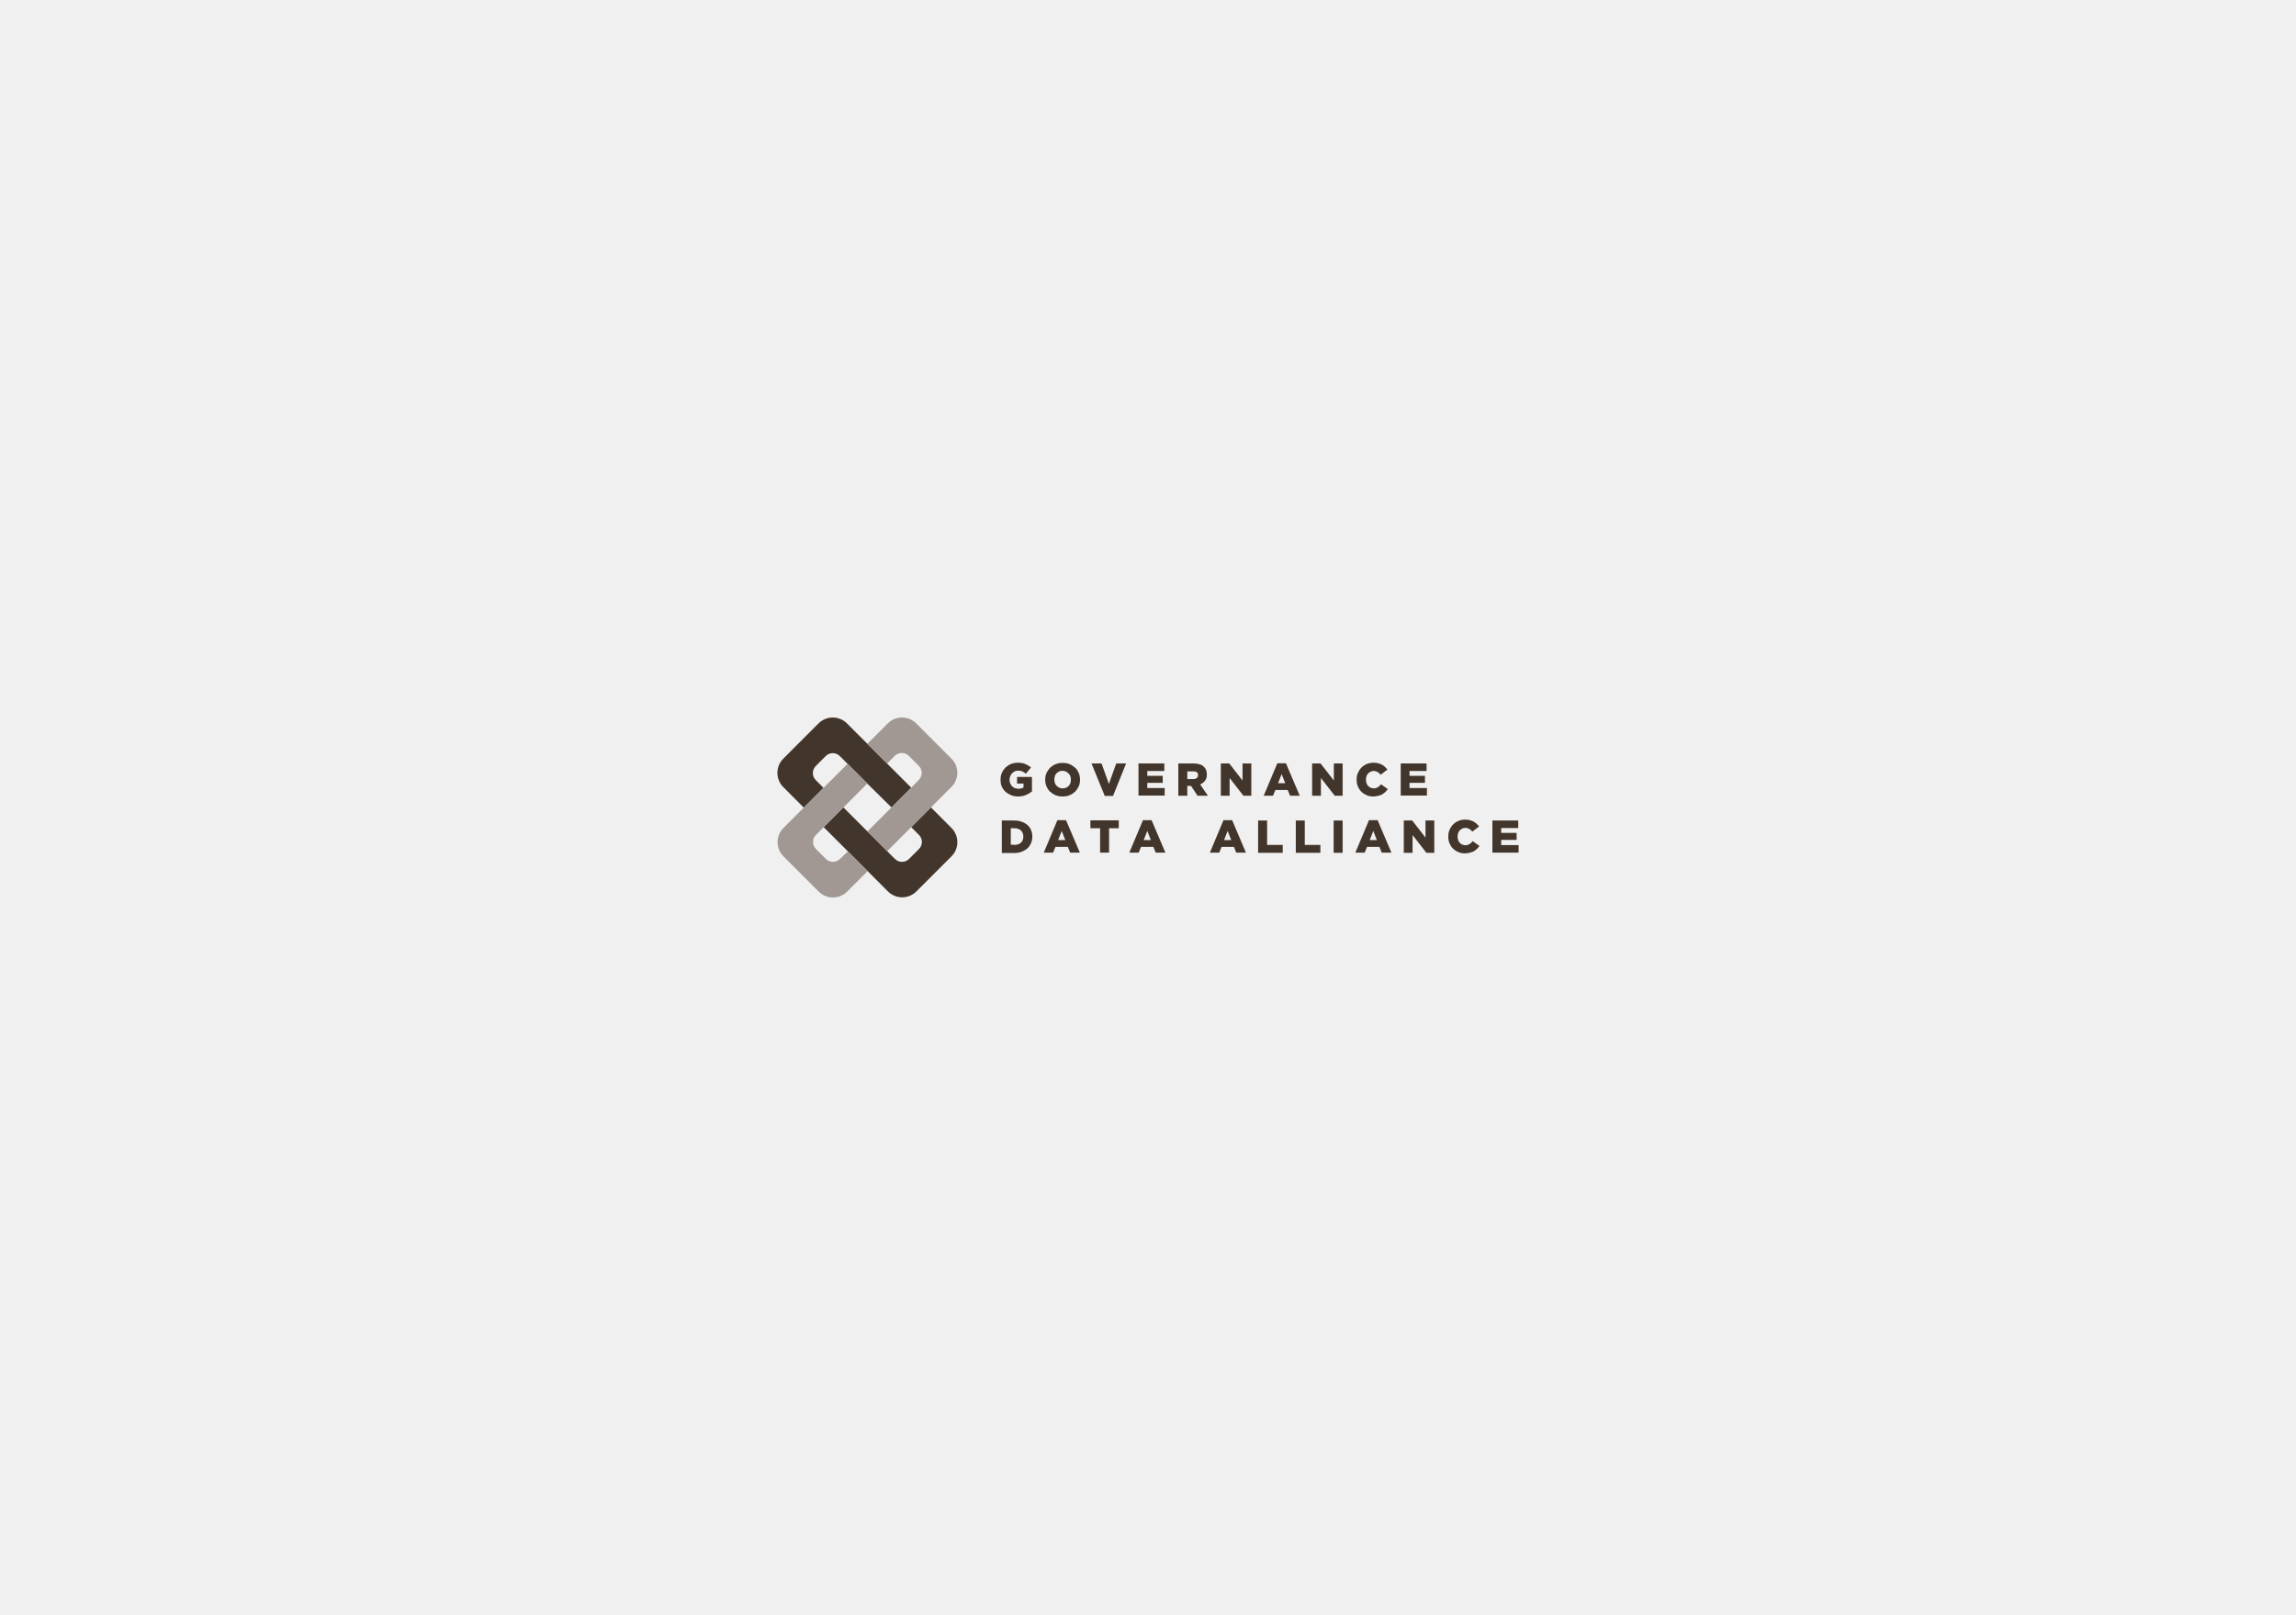
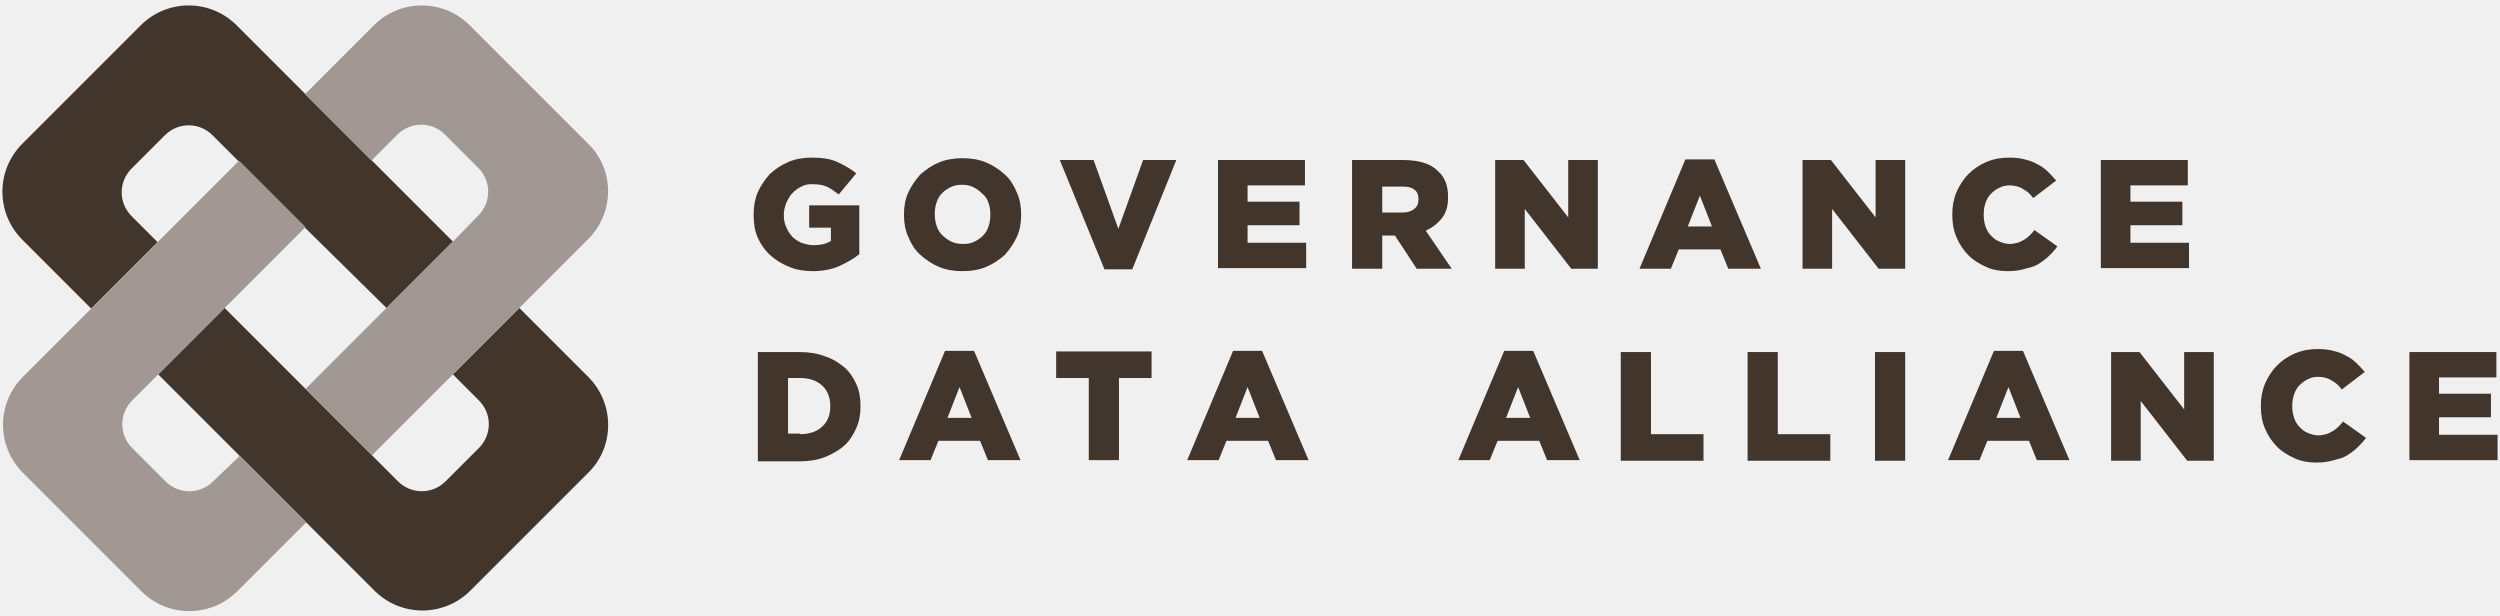
- <svg xmlns="http://www.w3.org/2000/svg" version="1.1" x="0px" y="0px" viewBox="0 0 1280 900" style="enable-background:new 0 0 1280 900;" xml:space="preserve">
-   <style type="text/css">
- 	.st0{fill:#FBFBFB;stroke:#CCCCCC;stroke-width:0.5;stroke-miterlimit:10;}
- 	.st1{fill:#42352B;}
- 	.st2{fill:#FBFBFB;stroke:#EDE8E4;stroke-miterlimit:10;}
- 	.st3{fill:none;}
- 	.st4{fill:#A19893;}
- 	.st5{fill:#D1CDCA;}
- 	.st6{fill:#00C1C6;}
- 	.st7{fill:none;stroke:#CCCCCC;stroke-width:0.5;stroke-miterlimit:10;}
- 	.st8{fill:#999999;}
- 	.st9{fill:#CCCCCC;}
- 	.st10{fill:none;stroke:#FF3194;stroke-miterlimit:10;}
- 	.st11{fill:#FF3194;}
- 	.st12{opacity:0.5;}
- 	.st13{fill:none;stroke:#FF3194;stroke-width:0.5;stroke-miterlimit:10;}
- 	.st14{fill:none;stroke:#FF3194;stroke-width:0.5;stroke-miterlimit:10;stroke-dasharray:2.998,2.998;}
- 	.st15{fill:none;stroke:#FF3194;stroke-width:0.5;stroke-miterlimit:10;stroke-dasharray:2.903,2.903;}
- 	.st16{fill:#BEB7AA;}
- 	.st17{clip-path:url(#SVGID_2_);}
- 	.st18{fill:#FFFFFF;}
- 	.st19{fill:#FBFBFB;}
- 	.st20{fill:#CECECE;}
- 	.st21{fill:#00001D;}
- 	.st22{fill:#BBBBBB;}
- 	.st23{fill:#6F6259;}
- 	.st24{fill:#7BDFE2;}
- 	.st25{fill:#BDEFF0;}
- 	.st26{fill:#3ACFD3;}
- 	.st27{fill:#F3FCFC;}
- 	.st28{fill:#97102C;}
- 	.st29{fill:#A22A43;}
- 	.st30{fill:#CC8B98;}
- 	.st31{fill:#F4E7E9;}
- 	.st32{fill:#E9B33B;}
- 	.st33{fill:#EAB848;}
- 	.st34{fill:#F4D99C;}
- 	.st35{fill:#FDF8ED;}
- 	.st36{fill:#49C29A;}
- 	.st37{fill:#59C7A3;}
- 	.st38{fill:#A4E0CC;}
- 	.st39{fill:#EEF9F6;}
- 	.st40{fill:#5883B4;}
- 	.st41{fill:#678EBB;}
- 	.st42{fill:#ABC1D9;}
- 	.st43{fill:#EFF3F8;}
- </style>
-   <g id="Capa_1">
-     <g>
-       <g>
-         <path class="st1" d="M567.6,443.9c-1.4,0-2.7-0.2-3.9-0.7c-1.2-0.5-2.2-1.1-3.1-1.9c-0.9-0.8-1.6-1.8-2.1-2.9     c-0.5-1.1-0.7-2.4-0.7-3.8v-0.1c0-1.3,0.2-2.5,0.7-3.7c0.5-1.1,1.2-2.1,2-3c0.9-0.8,1.9-1.5,3.1-2c1.2-0.5,2.5-0.7,3.9-0.7     c1.6,0,3,0.2,4.1,0.7s2.2,1.1,3.2,1.9l-2.9,3.5c-0.7-0.5-1.3-1-2-1.3c-0.7-0.3-1.5-0.4-2.4-0.4c-0.7,0-1.3,0.1-1.8,0.4     c-0.6,0.3-1,0.6-1.5,1.1c-0.4,0.4-0.7,1-1,1.6c-0.2,0.6-0.4,1.2-0.4,1.9v0.1c0,0.7,0.1,1.4,0.4,2c0.2,0.6,0.6,1.1,1,1.6     c0.4,0.4,1,0.8,1.5,1c0.6,0.2,1.3,0.4,2,0.4c1.2,0,2.1-0.2,2.9-0.7v-2.2h-3.6V433h8.3v8.1c-1,0.8-2.1,1.4-3.4,2     C570.7,443.6,569.3,443.9,567.6,443.9z" />
-         <path class="st1" d="M592.4,443.9c-1.4,0-2.7-0.2-3.9-0.7c-1.2-0.5-2.2-1.2-3.1-2c-0.9-0.8-1.5-1.8-2-3c-0.5-1.1-0.7-2.3-0.7-3.6     v-0.1c0-1.3,0.2-2.5,0.7-3.6c0.5-1.1,1.2-2.1,2-3c0.9-0.8,1.9-1.5,3.1-2c1.2-0.5,2.5-0.7,3.9-0.7s2.7,0.2,3.9,0.7     c1.2,0.5,2.2,1.2,3.1,2c0.9,0.8,1.5,1.8,2,3c0.5,1.1,0.7,2.3,0.7,3.6v0.1c0,1.3-0.2,2.5-0.7,3.6c-0.5,1.1-1.2,2.1-2,3     c-0.9,0.8-1.9,1.5-3.1,2C595.1,443.7,593.8,443.9,592.4,443.9z M592.5,439.4c0.7,0,1.3-0.1,1.9-0.4c0.6-0.3,1-0.6,1.4-1     c0.4-0.4,0.7-0.9,0.9-1.5c0.2-0.6,0.3-1.2,0.3-1.9v-0.1c0-0.7-0.1-1.3-0.3-1.9c-0.2-0.6-0.5-1.1-1-1.5c-0.4-0.4-0.9-0.8-1.5-1.1     c-0.6-0.3-1.2-0.4-1.9-0.4c-0.7,0-1.3,0.1-1.9,0.4c-0.6,0.3-1,0.6-1.4,1c-0.4,0.4-0.7,0.9-0.9,1.5c-0.2,0.6-0.3,1.2-0.3,1.9v0.1     c0,0.7,0.1,1.3,0.3,1.9c0.2,0.6,0.5,1.1,0.9,1.5c0.4,0.4,0.9,0.8,1.5,1.1C591.1,439.3,591.8,439.4,592.5,439.4z" />
-         <path class="st1" d="M608.5,425.5h5.6l4.1,11.4l4.1-11.4h5.5l-7.3,18.1h-4.6L608.5,425.5z" />
-         <path class="st1" d="M634.6,425.5h14.5v4.2h-9.5v2.7h8.6v3.9h-8.6v2.9h9.7v4.2h-14.6V425.5z" />
-         <path class="st1" d="M656.9,425.5h8.5c1.4,0,2.6,0.2,3.5,0.5c1,0.3,1.7,0.8,2.3,1.4c1.1,1,1.6,2.4,1.6,4.2v0.1     c0,1.4-0.3,2.5-1,3.4c-0.7,0.9-1.6,1.6-2.7,2.1l4.3,6.3h-5.8l-3.6-5.5H664h-2.1v5.5h-5V425.5z M665.2,434.2c0.9,0,1.5-0.2,2-0.6     c0.5-0.4,0.7-0.9,0.7-1.6V432c0-0.7-0.2-1.3-0.7-1.6c-0.5-0.4-1.1-0.5-2-0.5h-3.3v4.3H665.2z" />
-         <path class="st1" d="M680.6,425.5h4.7l7.4,9.5v-9.5h4.9v18h-4.4l-7.7-9.9v9.9h-4.9V425.5z" />
-         <path class="st1" d="M712.1,425.4h4.8l7.7,18.1h-5.4l-1.3-3.2H711l-1.3,3.2h-5.2L712.1,425.4z M716.5,436.5l-2-5.1l-2,5.1H716.5z     " />
-         <path class="st1" d="M731.5,425.5h4.7l7.4,9.5v-9.5h4.9v18h-4.4l-7.7-9.9v9.9h-4.9V425.5z" />
-         <path class="st1" d="M765.5,443.9c-1.3,0-2.5-0.2-3.6-0.7c-1.1-0.5-2.1-1.1-2.9-1.9c-0.8-0.8-1.5-1.8-2-3     c-0.5-1.1-0.7-2.4-0.7-3.7v-0.1c0-1.3,0.2-2.5,0.7-3.7c0.5-1.1,1.1-2.1,2-3c0.8-0.8,1.8-1.5,3-2c1.2-0.5,2.4-0.7,3.8-0.7     c0.9,0,1.8,0.1,2.5,0.3c0.8,0.2,1.4,0.4,2.1,0.8c0.6,0.3,1.2,0.7,1.7,1.2c0.5,0.5,1,1,1.4,1.5l-3.8,2.9c-0.5-0.7-1.1-1.2-1.7-1.5     c-0.6-0.4-1.4-0.6-2.2-0.6c-0.6,0-1.2,0.1-1.7,0.4c-0.5,0.2-1,0.6-1.4,1c-0.4,0.4-0.7,0.9-0.9,1.5c-0.2,0.6-0.3,1.2-0.3,1.9v0.1     c0,0.7,0.1,1.3,0.3,1.9c0.2,0.6,0.5,1.1,0.9,1.5c0.4,0.4,0.8,0.8,1.4,1c0.5,0.2,1.1,0.4,1.7,0.4c0.5,0,0.9-0.1,1.3-0.2     c0.4-0.1,0.7-0.3,1.1-0.5c0.3-0.2,0.6-0.4,0.9-0.7c0.3-0.3,0.6-0.6,0.8-0.9l3.8,2.7c-0.4,0.6-0.9,1.1-1.4,1.6     c-0.5,0.5-1.1,0.9-1.7,1.3c-0.6,0.4-1.4,0.6-2.2,0.8C767.4,443.8,766.5,443.9,765.5,443.9z" />
-         <path class="st1" d="M780.8,425.5h14.5v4.2h-9.5v2.7h8.6v3.9h-8.6v2.9h9.7v4.2h-14.6V425.5z" />
-       </g>
-       <g>
-         <path class="st1" d="M558.4,457.3h6.9c1.6,0,3,0.2,4.3,0.7c1.3,0.4,2.3,1.1,3.2,1.8c0.9,0.8,1.5,1.7,2,2.8     c0.5,1.1,0.7,2.3,0.7,3.6v0.1c0,1.3-0.2,2.5-0.7,3.6c-0.5,1.1-1.1,2.1-2,2.9c-0.9,0.8-2,1.4-3.2,1.9c-1.3,0.5-2.7,0.7-4.3,0.7     h-6.8V457.3z M565.5,470.9c1.5,0,2.7-0.4,3.6-1.2c0.9-0.8,1.4-1.9,1.4-3.4v-0.1c0-1.4-0.5-2.6-1.4-3.4c-0.9-0.8-2.1-1.2-3.6-1.2     h-2v9.2H565.5z" />
-         <path class="st1" d="M589.5,457.1h4.8l7.7,18.1h-5.4l-1.3-3.2h-6.9l-1.3,3.2h-5.2L589.5,457.1z M593.9,468.2l-2-5.1l-2,5.1H593.9     z" />
-         <path class="st1" d="M613.3,461.6h-5.4v-4.4h15.8v4.4h-5.4v13.6h-5V461.6z" />
-         <path class="st1" d="M637.2,457.1h4.8l7.7,18.1h-5.4l-1.3-3.2h-6.9l-1.3,3.2h-5.2L637.2,457.1z M641.6,468.2l-2-5.1l-2,5.1H641.6     z" />
-       </g>
-       <g>
-         <path class="st1" d="M682.1,457.1h4.8l7.7,18.1h-5.4l-1.3-3.2h-6.9l-1.3,3.2h-5.2L682.1,457.1z M686.4,468.2l-2-5.1l-2,5.1H686.4     z" />
-         <path class="st1" d="M701.4,457.3h5v13.6h8.7v4.4h-13.7V457.3z" />
-         <path class="st1" d="M722.4,457.3h5v13.6h8.7v4.4h-13.7V457.3z" />
-         <path class="st1" d="M743.5,457.3h5v18h-5V457.3z" />
-         <path class="st1" d="M763.2,457.1h4.8l7.7,18.1h-5.4l-1.3-3.2h-6.9l-1.3,3.2h-5.2L763.2,457.1z M767.6,468.2l-2-5.1l-2,5.1H767.6     z" />
-         <path class="st1" d="M782.6,457.3h4.7l7.4,9.5v-9.5h4.9v18h-4.4l-7.7-9.9v9.9h-4.9V457.3z" />
-         <path class="st1" d="M816.6,475.6c-1.3,0-2.5-0.2-3.6-0.7c-1.1-0.5-2.1-1.1-2.9-1.9c-0.8-0.8-1.5-1.8-2-3     c-0.5-1.1-0.7-2.4-0.7-3.7v-0.1c0-1.3,0.2-2.5,0.7-3.7c0.5-1.1,1.1-2.1,2-3c0.8-0.8,1.8-1.5,3-2c1.2-0.5,2.4-0.7,3.8-0.7     c0.9,0,1.8,0.1,2.5,0.3c0.8,0.2,1.4,0.4,2.1,0.8c0.6,0.3,1.2,0.7,1.7,1.2c0.5,0.5,1,1,1.4,1.5l-3.8,2.9c-0.5-0.7-1.1-1.2-1.7-1.5     c-0.6-0.4-1.4-0.6-2.2-0.6c-0.6,0-1.2,0.1-1.7,0.4c-0.5,0.2-1,0.6-1.4,1c-0.4,0.4-0.7,0.9-0.9,1.5c-0.2,0.6-0.3,1.2-0.3,1.9v0.1     c0,0.7,0.1,1.3,0.3,1.9c0.2,0.6,0.5,1.1,0.9,1.5c0.4,0.4,0.8,0.8,1.4,1c0.5,0.2,1.1,0.4,1.7,0.4c0.5,0,0.9-0.1,1.3-0.2     c0.4-0.1,0.7-0.3,1.1-0.5c0.3-0.2,0.6-0.4,0.9-0.7c0.3-0.3,0.6-0.6,0.8-0.9l3.8,2.7c-0.4,0.6-0.9,1.1-1.4,1.6     c-0.5,0.5-1.1,0.9-1.7,1.3c-0.6,0.4-1.4,0.6-2.2,0.8C818.5,475.5,817.6,475.6,816.6,475.6z" />
-         <path class="st1" d="M831.9,457.3h14.5v4.2h-9.5v2.7h8.6v3.9h-8.6v2.9h9.7v4.2h-14.6V457.3z" />
-       </g>
-       <g>
-         <rect x="474.1" y="440.5" transform="matrix(0.7071 -0.7071 0.7071 0.7071 -176.5523 473.7614)" class="st3" width="18.9" height="18.9" />
-         <path class="st3" d="M454.9,465.4c-2.2,2.2-2.2,5.7,0,7.9l5.5,5.5c2.2,2.2,5.7,2.2,7.9,0l4.3-4.3L459.2,461L454.9,465.4z" />
-         <path class="st3" d="M512.4,434.6c2.2-2.2,2.2-5.7,0-7.9l-5.5-5.5c-2.2-2.2-5.7-2.2-7.9,0l-4.3,4.3L508,439L512.4,434.6z" />
-         <path class="st3" d="M468.3,421.3c-2.2-2.2-5.7-2.2-7.9,0l-5.5,5.5c-2.2,2.2-2.2,5.7,0,7.9l4.3,4.3l13.4-13.4L468.3,421.3z" />
-         <path class="st3" d="M499,478.7c2.2,2.2,5.7,2.2,7.9,0l5.5-5.5c2.2-2.2,2.2-5.7,0-7.9L508,461l-13.4,13.4L499,478.7z" />
-         <path class="st1" d="M494.6,425.6l-11-11l-11.4-11.4c-4.4-4.4-11.5-4.4-15.9,0l-19.6,19.6c-4.4,4.4-4.4,11.5,0,15.9l11.4,11.4     l11-11l-4.3-4.3c-2.2-2.2-2.2-5.7,0-7.9l5.5-5.5c2.2-2.2,5.7-2.2,7.9,0l4.3,4.3l11,11L497,450l11-11L494.6,425.6z" />
-         <path class="st1" d="M530.4,461.4L519,450l-11,11l4.3,4.3c2.2,2.2,2.2,5.7,0,7.9l-5.5,5.5c-2.2,2.2-5.7,2.2-7.9,0l-4.3-4.3     l-11-11L470.2,450l-11,11l13.4,13.4l11,11l11.4,11.4c4.4,4.4,11.5,4.4,15.9,0l19.6-19.6C534.8,472.9,534.8,465.8,530.4,461.4z" />
-         <path class="st4" d="M468.3,478.7c-2.2,2.2-5.7,2.2-7.9,0l-5.5-5.5c-2.2-2.2-2.2-5.7,0-7.9l4.3-4.3l11-11l13.4-13.4l-11-11     L459.2,439l-11,11l-11.4,11.4c-4.4,4.4-4.4,11.5,0,15.9l19.6,19.6c4.4,4.4,11.5,4.4,15.9,0l11.4-11.4l-11-11L468.3,478.7z" />
-         <path class="st4" d="M530.4,422.8l-19.6-19.6c-4.4-4.4-11.5-4.4-15.9,0l-11.4,11.4l11,11l4.3-4.3c2.2-2.2,5.7-2.2,7.9,0l5.5,5.5     c2.2,2.2,2.2,5.7,0,7.9L508,439l-11,11l-13.4,13.4l11,11L508,461l11-11l11.4-11.4C534.8,434.2,534.8,427.1,530.4,422.8z" />
-       </g>
+ <svg xmlns="http://www.w3.org/2000/svg" width="414px" height="102px" viewBox="0 0 414 102" version="1.1">
+   <defs />
+   <g id="Page-1" stroke="none" stroke-width="1" fill="none" fill-rule="evenodd">
+     <g id="Capa_1">
+       <path d="M134.6,44.9 C133.2,44.9 131.9,44.7 130.7,44.2 C129.5,43.7 128.5,43.1 127.6,42.3 C126.7,41.5 126,40.5 125.5,39.4 C125,38.3 124.8,37 124.8,35.6 L124.8,35.5 C124.8,34.2 125,33 125.5,31.8 C126,30.7 126.7,29.7 127.5,28.8 C128.4,28 129.4,27.3 130.6,26.8 C131.8,26.3 133.1,26.1 134.5,26.1 C136.1,26.1 137.5,26.3 138.6,26.8 C139.7,27.3 140.8,27.9 141.8,28.7 L138.9,32.2 C138.2,31.7 137.6,31.2 136.9,30.9 C136.2,30.6 135.4,30.5 134.5,30.5 C133.8,30.5 133.2,30.6 132.7,30.9 C132.1,31.2 131.7,31.5 131.2,32 C130.8,32.4 130.5,33 130.2,33.6 C130,34.2 129.8,34.8 129.8,35.5 L129.8,35.6 C129.8,36.3 129.9,37 130.2,37.6 C130.4,38.2 130.8,38.7 131.2,39.2 C131.6,39.6 132.2,40 132.7,40.2 C133.3,40.4 134,40.6 134.7,40.6 C135.9,40.6 136.8,40.4 137.6,39.9 L137.6,37.7 L134,37.7 L134,34 L142.3,34 L142.3,42.1 C141.3,42.9 140.2,43.5 138.9,44.1 C137.7,44.6 136.3,44.9 134.6,44.9 L134.6,44.9 Z" id="Shape" fill="#42352B" />
+       <path d="M159.4,44.9 C158,44.9 156.7,44.7 155.5,44.2 C154.3,43.7 153.3,43 152.4,42.2 C151.5,41.4 150.9,40.4 150.4,39.2 C149.9,38.1 149.7,36.9 149.7,35.6 L149.7,35.5 C149.7,34.2 149.9,33 150.4,31.9 C150.9,30.8 151.6,29.8 152.4,28.9 C153.3,28.1 154.3,27.4 155.5,26.9 C156.7,26.4 158,26.2 159.4,26.2 C160.8,26.2 162.1,26.4 163.3,26.9 C164.5,27.4 165.5,28.1 166.4,28.9 C167.3,29.7 167.9,30.7 168.4,31.9 C168.9,33 169.1,34.2 169.1,35.5 L169.1,35.6 C169.1,36.9 168.9,38.1 168.4,39.2 C167.9,40.3 167.2,41.3 166.4,42.2 C165.5,43 164.5,43.7 163.3,44.2 C162.1,44.7 160.8,44.9 159.4,44.9 L159.4,44.9 Z M159.5,40.4 C160.2,40.4 160.8,40.3 161.4,40 C162,39.7 162.4,39.4 162.8,39 C163.2,38.6 163.5,38.1 163.7,37.5 C163.9,36.9 164,36.3 164,35.6 L164,35.5 C164,34.8 163.9,34.2 163.7,33.6 C163.5,33 163.2,32.5 162.7,32.1 C162.3,31.7 161.8,31.3 161.2,31 C160.6,30.7 160,30.6 159.3,30.6 C158.6,30.6 158,30.7 157.4,31 C156.8,31.3 156.4,31.6 156,32 C155.6,32.4 155.3,32.9 155.1,33.5 C154.9,34.1 154.8,34.7 154.8,35.4 L154.8,35.5 C154.8,36.2 154.9,36.8 155.1,37.4 C155.3,38 155.6,38.5 156,38.9 C156.4,39.3 156.9,39.7 157.5,40 C158.1,40.3 158.8,40.4 159.5,40.4 L159.5,40.4 Z" id="Shape" fill="#42352B" />
+       <polygon id="Shape" fill="#42352B" points="175.5 26.5 181.1 26.5 185.2 37.9 189.3 26.5 194.8 26.5 187.5 44.6 182.9 44.6" />
+       <polygon id="Shape" fill="#42352B" points="201.6 26.5 216.1 26.5 216.1 30.7 206.6 30.7 206.6 33.4 215.2 33.4 215.2 37.3 206.6 37.3 206.6 40.2 216.3 40.2 216.3 44.4 201.7 44.4 201.7 26.5" />
+       <path d="M223.9,26.5 L232.4,26.5 C233.8,26.5 235,26.7 235.9,27 C236.9,27.3 237.6,27.8 238.2,28.4 C239.3,29.4 239.8,30.8 239.8,32.6 L239.8,32.7 C239.8,34.1 239.5,35.2 238.8,36.1 C238.1,37 237.2,37.7 236.1,38.2 L240.4,44.5 L234.6,44.5 L231,39 L231,39 L228.9,39 L228.9,44.5 L223.9,44.5 L223.9,26.5 L223.9,26.5 Z M232.2,35.2 C233.1,35.2 233.7,35 234.2,34.6 C234.7,34.2 234.9,33.7 234.9,33 L234.9,33 C234.9,32.3 234.7,31.7 234.2,31.4 C233.7,31 233.1,30.9 232.2,30.9 L228.9,30.9 L228.9,35.2 L232.2,35.2 L232.2,35.2 Z" id="Shape" fill="#42352B" />
+       <polygon id="Shape" fill="#42352B" points="247.6 26.5 252.3 26.5 259.7 36 259.7 26.5 264.6 26.5 264.6 44.5 260.2 44.5 252.5 34.6 252.5 44.5 247.6 44.5" />
+       <path d="M279.1,26.4 L283.9,26.4 L291.6,44.5 L286.2,44.5 L284.9,41.3 L278,41.3 L276.7,44.5 L271.5,44.5 L279.1,26.4 L279.1,26.4 Z M283.5,37.5 L281.5,32.4 L279.5,37.5 L283.5,37.5 L283.5,37.5 Z" id="Shape" fill="#42352B" />
+       <polygon id="Shape" fill="#42352B" points="298.5 26.5 303.2 26.5 310.6 36 310.6 26.5 315.5 26.5 315.5 44.5 311.1 44.5 303.4 34.6 303.4 44.5 298.5 44.5" />
+       <path d="M332.5,44.9 C331.2,44.9 330,44.7 328.9,44.2 C327.8,43.7 326.8,43.1 326,42.3 C325.2,41.5 324.5,40.5 324,39.3 C323.5,38.2 323.3,36.9 323.3,35.6 L323.3,35.5 C323.3,34.2 323.5,33 324,31.8 C324.5,30.7 325.1,29.7 326,28.8 C326.8,28 327.8,27.3 329,26.8 C330.2,26.3 331.4,26.1 332.8,26.1 C333.7,26.1 334.6,26.2 335.3,26.4 C336.1,26.6 336.7,26.8 337.4,27.2 C338,27.5 338.6,27.9 339.1,28.4 C339.6,28.9 340.1,29.4 340.5,29.9 L336.7,32.8 C336.2,32.1 335.6,31.6 335,31.3 C334.4,30.9 333.6,30.7 332.8,30.7 C332.2,30.7 331.6,30.8 331.1,31.1 C330.6,31.3 330.1,31.7 329.7,32.1 C329.3,32.5 329,33 328.8,33.6 C328.6,34.2 328.5,34.8 328.5,35.5 L328.5,35.6 C328.5,36.3 328.6,36.9 328.8,37.5 C329,38.1 329.3,38.6 329.7,39 C330.1,39.4 330.5,39.8 331.1,40 C331.6,40.2 332.2,40.4 332.8,40.4 C333.3,40.4 333.7,40.3 334.1,40.2 C334.5,40.1 334.8,39.9 335.2,39.7 C335.5,39.5 335.8,39.3 336.1,39 C336.4,38.7 336.7,38.4 336.9,38.1 L340.7,40.8 C340.3,41.4 339.8,41.9 339.3,42.4 C338.8,42.9 338.2,43.3 337.6,43.7 C337,44.1 336.2,44.3 335.4,44.5 C334.4,44.8 333.5,44.9 332.5,44.9 L332.5,44.9 Z" id="Shape" fill="#42352B" />
+       <polygon id="Shape" fill="#42352B" points="347.8 26.5 362.3 26.5 362.3 30.7 352.8 30.7 352.8 33.4 361.4 33.4 361.4 37.3 352.8 37.3 352.8 40.2 362.5 40.2 362.5 44.4 347.9 44.4 347.9 26.5" />
+       <path d="M125.4,58.3 L132.3,58.3 C133.9,58.3 135.3,58.5 136.6,59 C137.9,59.4 138.9,60.1 139.8,60.8 C140.7,61.6 141.3,62.5 141.8,63.6 C142.3,64.7 142.5,65.9 142.5,67.2 L142.5,67.3 C142.5,68.6 142.3,69.8 141.8,70.9 C141.3,72 140.7,73 139.8,73.8 C138.9,74.6 137.8,75.2 136.6,75.7 C135.3,76.2 133.9,76.4 132.3,76.4 L125.5,76.4 L125.5,58.3 L125.4,58.3 Z M132.5,71.9 C134,71.9 135.2,71.5 136.1,70.7 C137,69.9 137.5,68.8 137.5,67.3 L137.5,67.2 C137.5,65.8 137,64.6 136.1,63.8 C135.2,63 134,62.6 132.5,62.6 L130.5,62.6 L130.5,71.8 L132.5,71.8 L132.5,71.9 Z" id="Shape" fill="#42352B" />
+       <path d="M156.5,58.1 L161.3,58.1 L169,76.2 L163.6,76.2 L162.3,73 L155.4,73 L154.1,76.2 L148.9,76.2 L156.5,58.1 L156.5,58.1 Z M160.9,69.2 L158.9,64.1 L156.9,69.2 L160.9,69.2 L160.9,69.2 Z" id="Shape" fill="#42352B" />
+       <polygon id="Shape" fill="#42352B" points="180.3 62.6 174.9 62.6 174.9 58.2 190.7 58.2 190.7 62.6 185.3 62.6 185.3 76.2 180.3 76.2" />
+       <path d="M204.2,58.1 L209,58.1 L216.7,76.2 L211.3,76.2 L210,73 L203.1,73 L201.8,76.2 L196.6,76.2 L204.2,58.1 L204.2,58.1 Z M208.6,69.2 L206.6,64.1 L204.6,69.2 L208.6,69.2 L208.6,69.2 Z" id="Shape" fill="#42352B" />
+       <path d="M249.1,58.1 L253.9,58.1 L261.6,76.2 L256.2,76.2 L254.9,73 L248,73 L246.7,76.2 L241.5,76.2 L249.1,58.1 L249.1,58.1 Z M253.4,69.2 L251.4,64.1 L249.4,69.2 L253.4,69.2 L253.4,69.2 Z" id="Shape" fill="#42352B" />
+       <polygon id="Shape" fill="#42352B" points="268.4 58.3 273.4 58.3 273.4 71.9 282.1 71.9 282.1 76.3 268.4 76.3" />
+       <polygon id="Shape" fill="#42352B" points="289.4 58.3 294.4 58.3 294.4 71.9 303.1 71.9 303.1 76.3 289.4 76.3" />
+       <polygon id="Shape" fill="#42352B" points="310.5 58.3 315.5 58.3 315.5 76.3 310.5 76.3" />
+       <path d="M330.2,58.1 L335,58.1 L342.7,76.2 L337.3,76.2 L336,73 L329.1,73 L327.8,76.2 L322.6,76.2 L330.2,58.1 L330.2,58.1 Z M334.6,69.2 L332.6,64.1 L330.6,69.2 L334.6,69.2 L334.6,69.2 Z" id="Shape" fill="#42352B" />
+       <polygon id="Shape" fill="#42352B" points="349.6 58.3 354.3 58.3 361.7 67.8 361.7 58.3 366.6 58.3 366.6 76.3 362.2 76.3 354.5 66.4 354.5 76.3 349.6 76.3" />
+       <path d="M383.6,76.6 C382.3,76.6 381.1,76.4 380,75.9 C378.9,75.4 377.9,74.8 377.1,74 C376.3,73.2 375.6,72.2 375.1,71 C374.6,69.9 374.4,68.6 374.4,67.3 L374.4,67.2 C374.4,65.9 374.6,64.7 375.1,63.5 C375.6,62.4 376.2,61.4 377.1,60.5 C377.9,59.7 378.9,59 380.1,58.5 C381.3,58 382.5,57.8 383.9,57.8 C384.8,57.8 385.7,57.9 386.4,58.1 C387.2,58.3 387.8,58.5 388.5,58.9 C389.1,59.2 389.7,59.6 390.2,60.1 C390.7,60.6 391.2,61.1 391.6,61.6 L387.8,64.5 C387.3,63.8 386.7,63.3 386.1,63 C385.5,62.6 384.7,62.4 383.9,62.4 C383.3,62.4 382.7,62.5 382.2,62.8 C381.7,63 381.2,63.4 380.8,63.8 C380.4,64.2 380.1,64.7 379.9,65.3 C379.7,65.9 379.6,66.5 379.6,67.2 L379.6,67.3 C379.6,68 379.7,68.6 379.9,69.2 C380.1,69.8 380.4,70.3 380.8,70.7 C381.2,71.1 381.6,71.5 382.2,71.7 C382.7,71.9 383.3,72.1 383.9,72.1 C384.4,72.1 384.8,72 385.2,71.9 C385.6,71.8 385.9,71.6 386.3,71.4 C386.6,71.2 386.9,71 387.2,70.7 C387.5,70.4 387.8,70.1 388,69.8 L391.8,72.5 C391.4,73.1 390.9,73.6 390.4,74.1 C389.9,74.6 389.3,75 388.7,75.4 C388.1,75.8 387.3,76 386.5,76.2 C385.5,76.5 384.6,76.6 383.6,76.6 L383.6,76.6 Z" id="Shape" fill="#42352B" />
+       <polygon id="Shape" fill="#42352B" points="398.9 58.3 413.4 58.3 413.4 62.5 403.9 62.5 403.9 65.2 412.5 65.2 412.5 69.1 403.9 69.1 403.9 72 413.6 72 413.6 76.2 399 76.2 399 58.3" />
+       <rect id="Rectangle-path" transform="translate(50.52555, 51.00284) rotate(-45) translate(-50.52555, -51.00284) " x="41.076" y="41.553" width="18.9" height="18.9" />
+       <path d="M21.9,66.4 C19.7,68.6 19.7,72.1 21.9,74.3 L27.4,79.8 C29.6,82 33.1,82 35.3,79.8 L39.6,75.5 L26.2,62 L21.9,66.4 L21.9,66.4 Z" id="Shape" />
+       <path d="M79.4,35.6 C81.6,33.4 81.6,29.9 79.4,27.7 L73.9,22.2 C71.7,20 68.2,20 66,22.2 L61.7,26.5 L75,40 L79.4,35.6 L79.4,35.6 Z" id="Shape" />
+       <path d="M35.3,22.3 C33.1,20.1 29.6,20.1 27.4,22.3 L21.9,27.8 C19.7,30 19.7,33.5 21.9,35.7 L26.2,40 L39.6,26.6 L35.3,22.3 L35.3,22.3 Z" id="Shape" />
+       <path d="M66,79.7 C68.2,81.9 71.7,81.9 73.9,79.7 L79.4,74.2 C81.6,72 81.6,68.5 79.4,66.3 L75,62 L61.6,75.4 L66,79.7 L66,79.7 Z" id="Shape" />
+       <path d="M61.6,26.6 L50.6,15.6 L39.2,4.2 C34.8,-0.2 27.7,-0.2 23.3,4.2 L3.7,23.8 C-0.7,28.2 -0.7,35.3 3.7,39.7 L15.1,51.1 L26.1,40.1 L21.8,35.8 C19.6,33.6 19.6,30.1 21.8,27.9 L27.3,22.4 C29.5,20.2 33,20.2 35.2,22.4 L39.5,26.7 L50.5,37.7 L64,51 L75,40 L61.6,26.6 L61.6,26.6 Z" id="Shape" fill="#42352B" />
+       <path d="M97.4,62.4 L86,51 L75,62 L79.3,66.3 C81.5,68.5 81.5,72 79.3,74.2 L73.8,79.7 C71.6,81.9 68.1,81.9 65.9,79.7 L61.6,75.4 L50.6,64.4 L37.2,51 L26.2,62 L39.6,75.4 L50.6,86.4 L62,97.8 C66.4,102.2 73.5,102.2 77.9,97.8 L97.5,78.2 C101.8,73.9 101.8,66.8 97.4,62.4 L97.4,62.4 Z" id="Shape" fill="#42352B" />
+       <path d="M35.3,79.7 C33.1,81.9 29.6,81.9 27.4,79.7 L21.9,74.2 C19.7,72 19.7,68.5 21.9,66.3 L26.2,62 L37.2,51 L50.6,37.6 L39.6,26.6 L26.2,40 L15.2,51 L3.8,62.4 C-0.6,66.8 -0.6,73.9 3.8,78.3 L23.4,97.9 C27.8,102.3 34.9,102.3 39.3,97.9 L50.7,86.5 L39.7,75.5 L35.3,79.7 L35.3,79.7 Z" id="Shape" fill="#A19893" />
+       <path d="M97.4,23.8 L77.8,4.2 C73.4,-0.2 66.3,-0.2 61.9,4.2 L50.5,15.6 L61.5,26.6 L65.8,22.3 C68,20.1 71.5,20.1 73.7,22.3 L79.2,27.8 C81.4,30 81.4,33.5 79.2,35.7 L75,40 L64,51 L50.6,64.4 L61.6,75.4 L75,62 L86,51 L97.4,39.6 C101.8,35.2 101.8,28.1 97.4,23.8 L97.4,23.8 Z" id="Shape" fill="#A19893" />
    </g>
  </g>
-   <g id="Capa_2">
- </g>
-   <g id="Capa_3">
- </g>
-   <g id="Capa_4">
- </g>
</svg>
